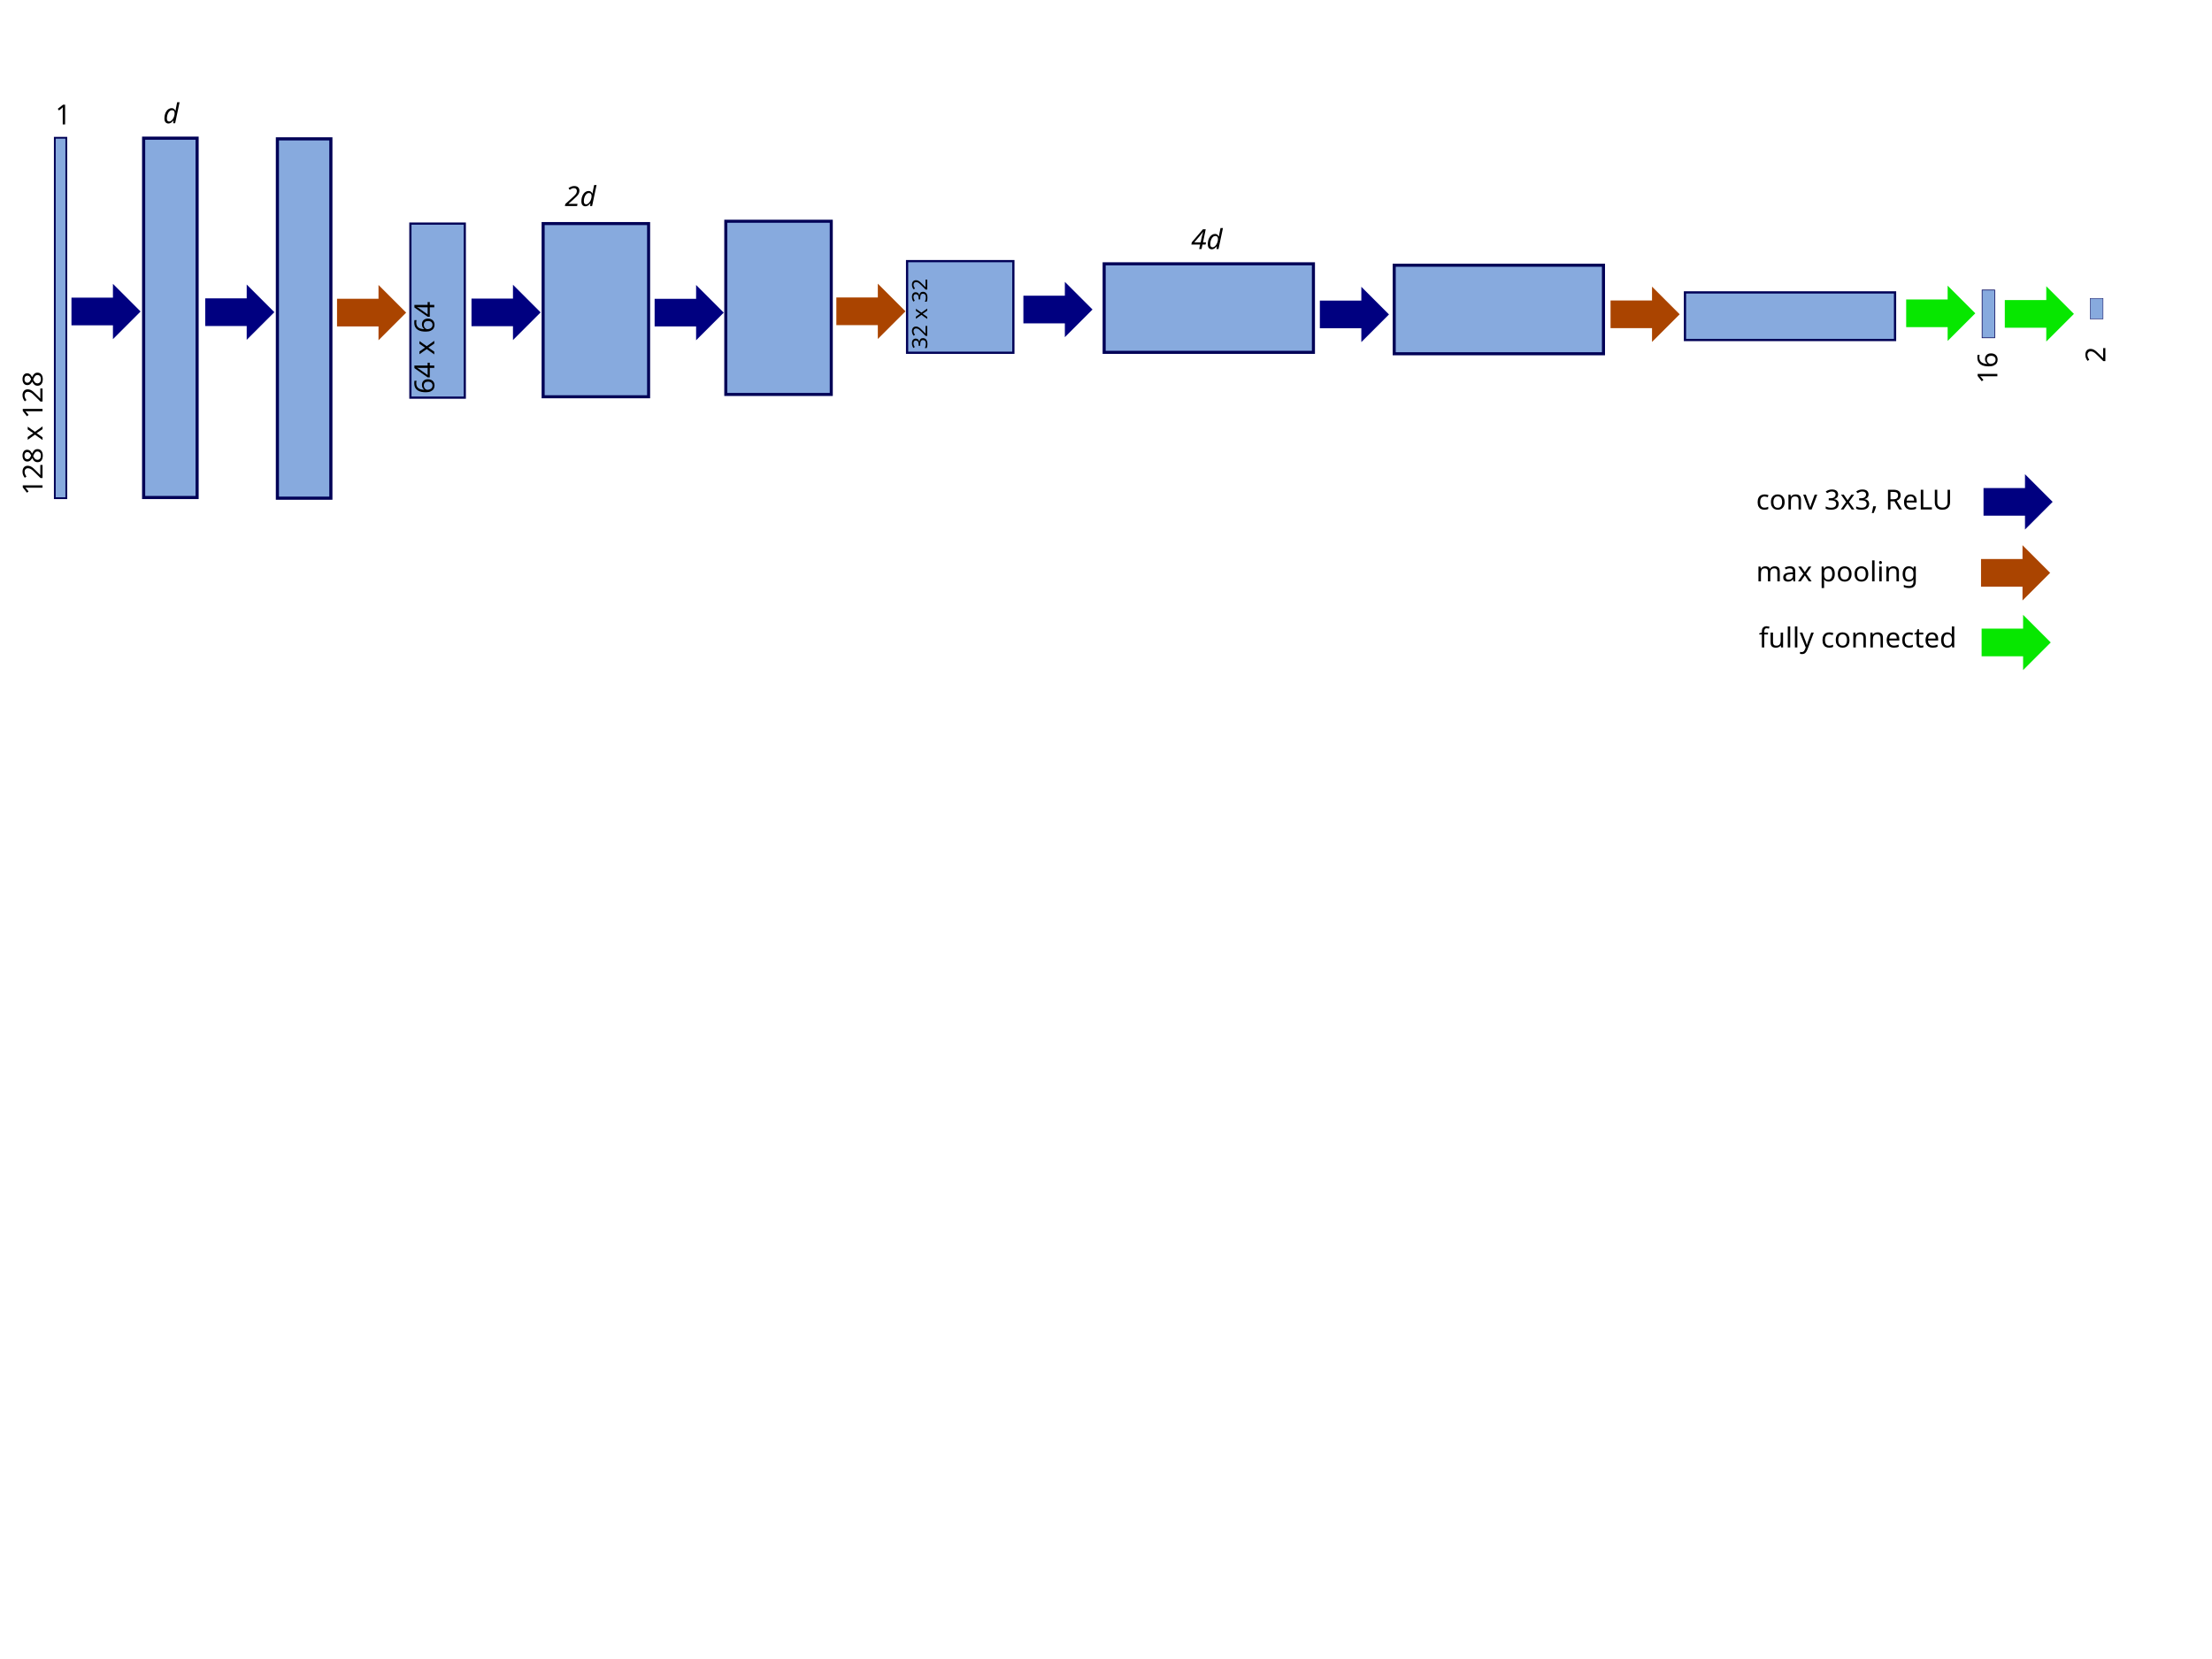
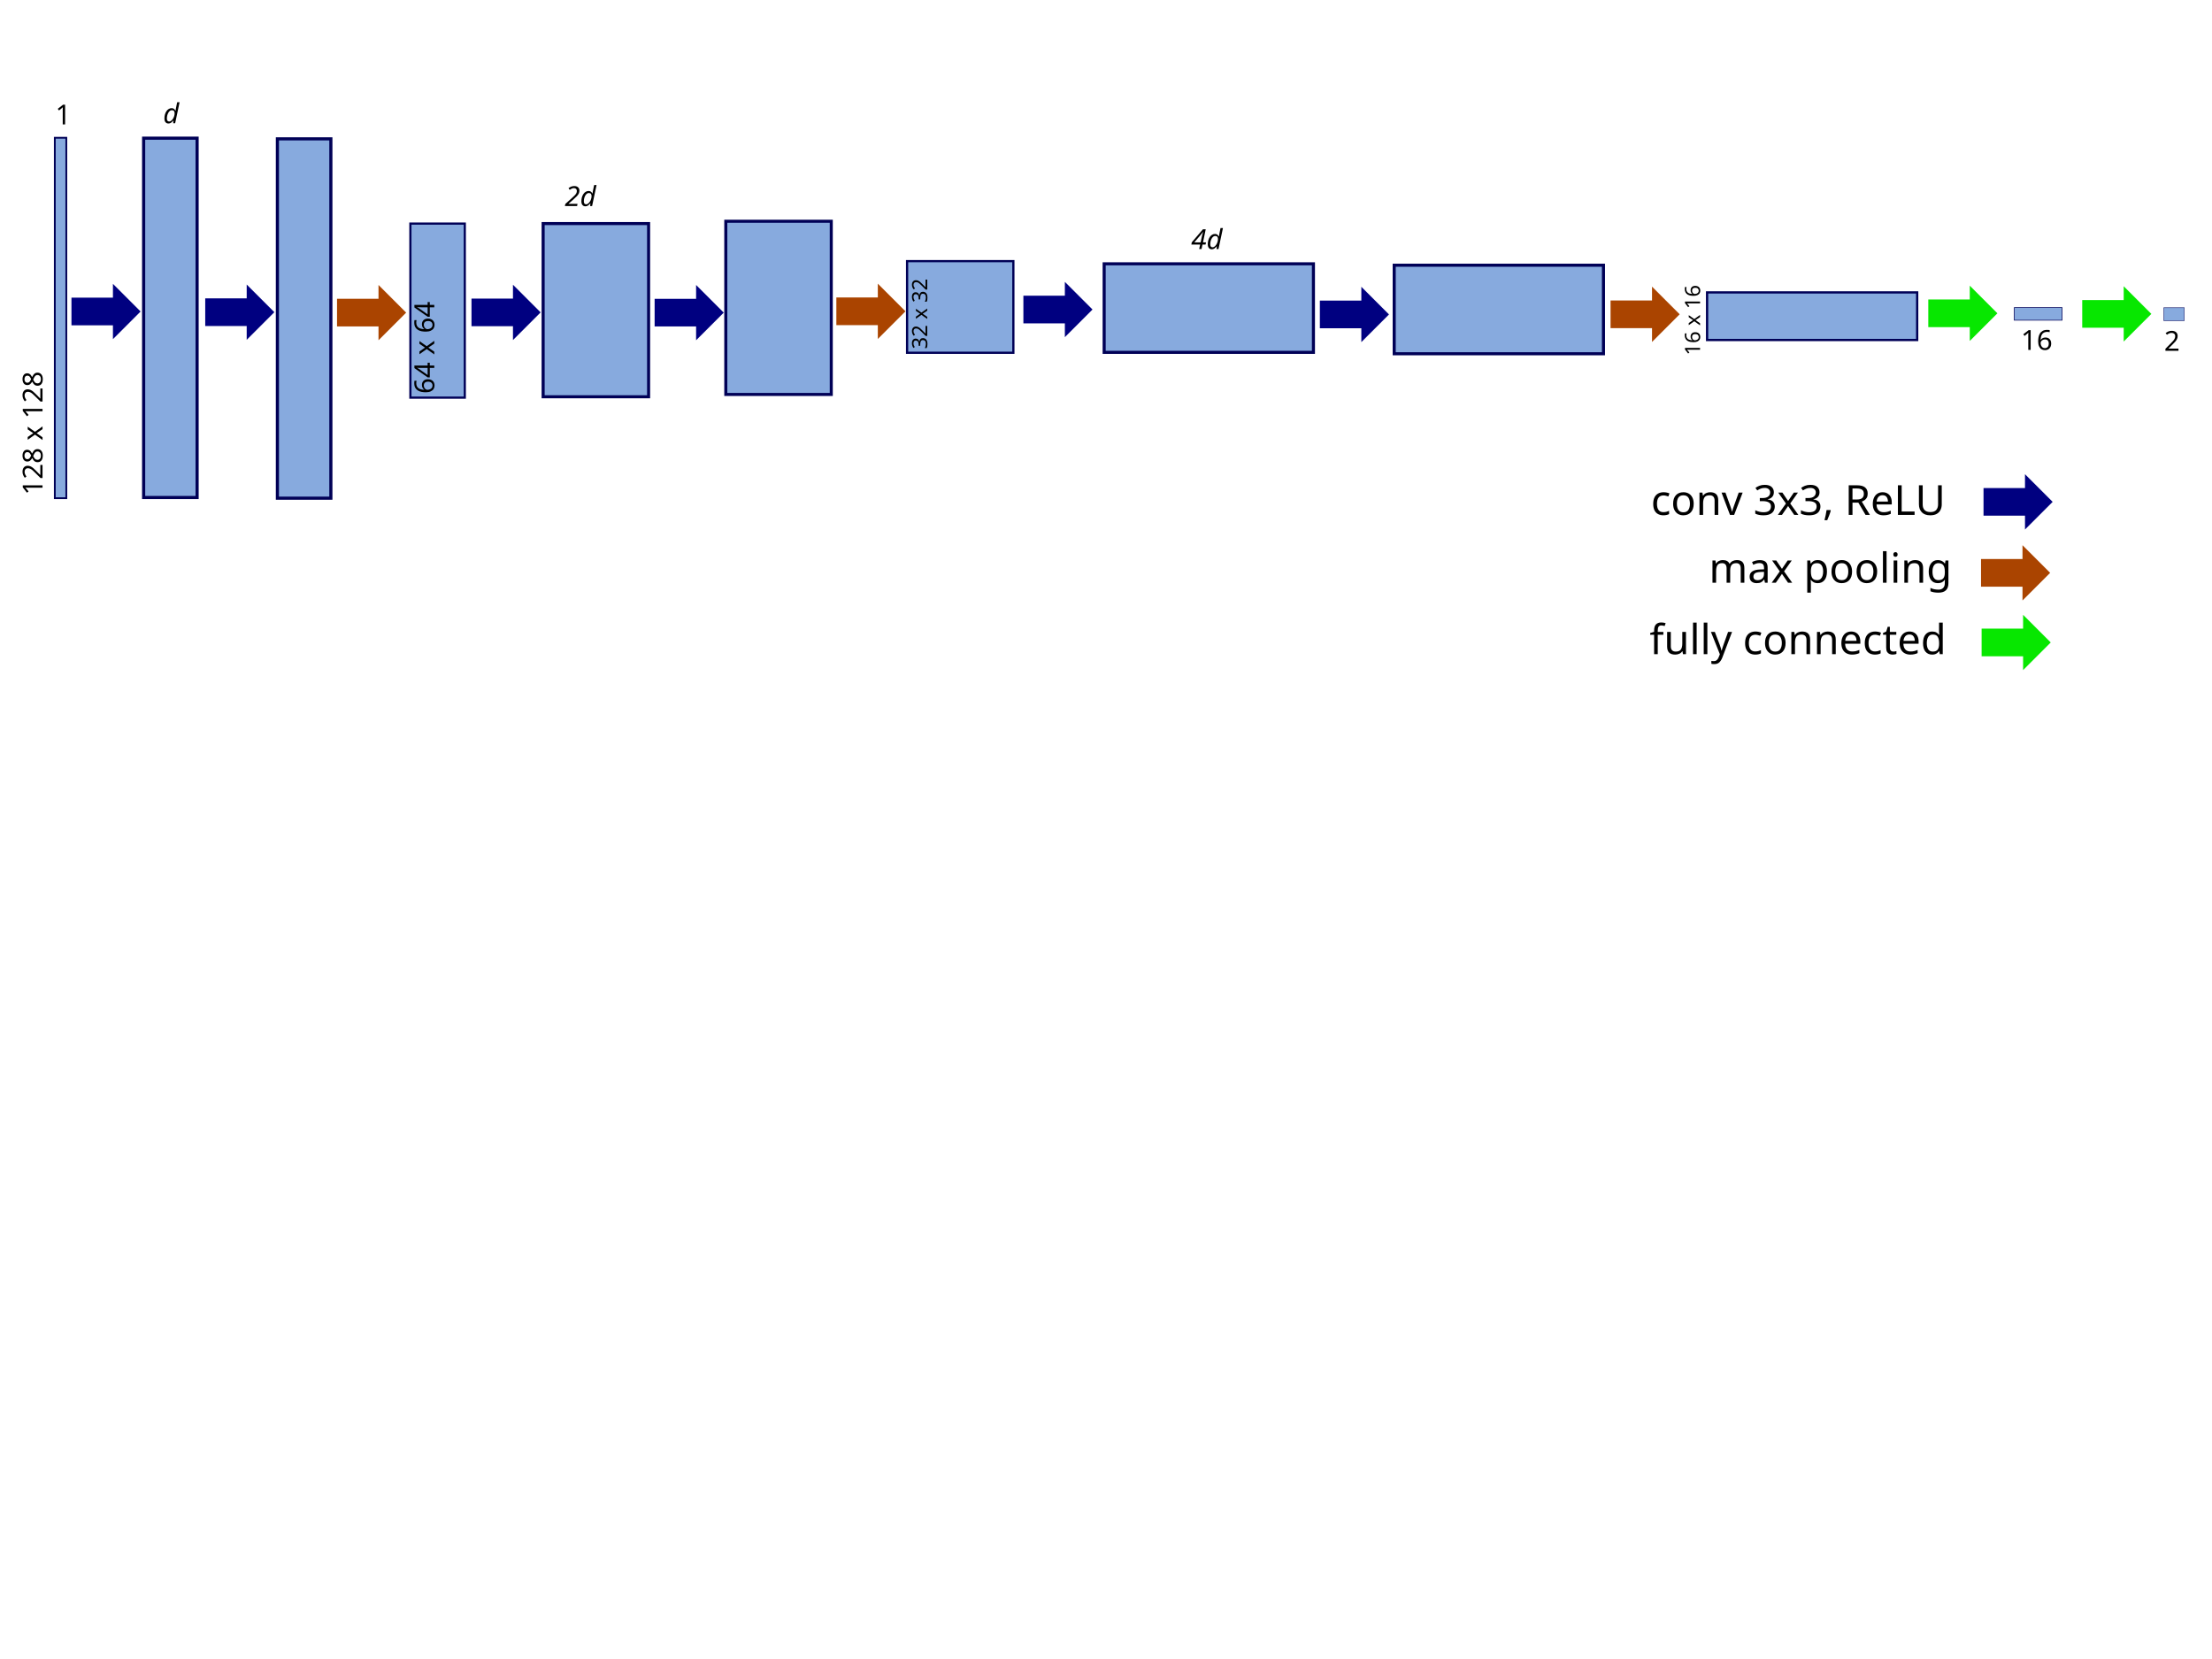
<svg xmlns="http://www.w3.org/2000/svg" width="800" height="600" id="svg3708" version="1.1" viewBox="0 0 800 600">
  <defs id="defs3710" />
  <g id="layer1">
    <rect style="fill:#87aade;fill-opacity:1;stroke:#000056;stroke-width:1.129;stroke-opacity:1" id="rect4518" width="19.34" height="129.96" x="51.946" y="49.971" />
    <rect style="fill:#87aade;fill-opacity:1;stroke:#000056;stroke-width:0.646;stroke-opacity:1" id="rect4528" width="4.159" height="130.354" x="19.823" y="49.823" />
    <path style="fill:#000080;fill-opacity:1;fill-rule:evenodd;stroke:none;stroke-width:1px;stroke-linecap:butt;stroke-linejoin:miter;stroke-opacity:1" d="m 25.846,107.657 0,10 15,0 0,5 10,-10 -10,-10 0,5 z" id="path4555" />
    <rect style="fill:#87aade;fill-opacity:1;stroke:#000056;stroke-width:1.129;stroke-opacity:1" id="rect4518-6" width="19.34" height="129.96" x="100.323" y="50.216" />
    <path style="fill:#000080;fill-opacity:1;fill-rule:evenodd;stroke:none;stroke-width:1px;stroke-linecap:butt;stroke-linejoin:miter;stroke-opacity:1" d="m 74.224,107.902 0,10 15,0 0,5 10,-10 -10,-10 0,5 z" id="path4555-7" />
    <path style="fill:#000080;fill-opacity:1;fill-rule:evenodd;stroke:none;stroke-width:1px;stroke-linecap:butt;stroke-linejoin:miter;stroke-opacity:1" d="m 717.367,176.504 0,10 15,0 0,5 10,-10 -10,-10 0,5 z" id="path4555-7-6" />
    <path style="fill:#000080;fill-opacity:1;fill-rule:evenodd;stroke:none;stroke-width:1px;stroke-linecap:butt;stroke-linejoin:miter;stroke-opacity:1" d="m 477.346,108.721 0,10 15,0 0,5 10,-10 -10,-10 0,5 z" id="path4555-2" />
    <text xml:space="preserve" style="font-style:normal;font-weight:normal;font-size:20px;line-height:125%;font-family:sans-serif;letter-spacing:0px;word-spacing:0px;fill:#000000;fill-opacity:1;stroke:none;stroke-width:1px;stroke-linecap:butt;stroke-linejoin:miter;stroke-opacity:1" x="-179.077" y="15.378" id="text4644-8" transform="matrix(0,-1,1,0,0,0)">
      <tspan id="tspan4646-2" x="-179.077" y="15.378" style="font-size:10px">128 x 128</tspan>
    </text>
    <path style="fill:#000080;fill-opacity:1;fill-rule:evenodd;stroke:none;stroke-width:1px;stroke-linecap:butt;stroke-linejoin:miter;stroke-opacity:1" d="m 170.523,107.981 0,10 15,0 0,5 10,-10 -10,-10 0,5 z" id="path4555-3-4" />
-     <text xml:space="preserve" style="font-style:normal;font-weight:normal;font-size:10px;line-height:125%;font-family:sans-serif;letter-spacing:0px;word-spacing:0px;fill:#000000;fill-opacity:1;stroke:none;stroke-width:1px;stroke-linecap:butt;stroke-linejoin:miter;stroke-opacity:1" x="635.13" y="184.261" id="text4766">
-       <tspan id="tspan4768" x="635.13" y="184.261">conv 3x3, ReLU</tspan>
+     <text xml:space="preserve" style="font-style:normal;font-weight:normal;font-size:10px;line-height:125%;font-family:sans-serif;letter-spacing:0px;word-spacing:0px;fill:#000000;fill-opacity:1;stroke:none;stroke-width:1px;stroke-linecap:butt;stroke-linejoin:miter;stroke-opacity:1" x="597.082" y="186.212" id="text4766">
+       <tspan id="tspan4768" x="597.082" y="186.212" style="font-size:15px">conv 3x3, ReLU</tspan>
    </text>
    <path style="fill:#aa4400;fill-opacity:1;fill-rule:evenodd;stroke:none;stroke-width:1px;stroke-linecap:butt;stroke-linejoin:miter;stroke-opacity:1" d="m 121.892,108.059 0,10 15,0 0,5 10,-10 -10,-10 0,5 z" id="path4555-3-4-9" />
-     <text xml:space="preserve" style="font-style:normal;font-weight:normal;font-size:10px;line-height:125%;font-family:sans-serif;letter-spacing:0px;word-spacing:0px;fill:#000000;fill-opacity:1;stroke:none;stroke-width:1px;stroke-linecap:butt;stroke-linejoin:miter;stroke-opacity:1" x="635.13" y="210.261" id="text4785">
-       <tspan id="tspan4787" x="635.13" y="210.261">max pooling</tspan>
+     <text xml:space="preserve" style="font-style:normal;font-weight:normal;font-size:10px;line-height:125%;font-family:sans-serif;letter-spacing:0px;word-spacing:0px;fill:#000000;fill-opacity:1;stroke:none;stroke-width:1px;stroke-linecap:butt;stroke-linejoin:miter;stroke-opacity:1" x="618.057" y="210.749" id="text4785">
+       <tspan id="tspan4787" x="618.057" y="210.749" style="font-size:15px">max pooling</tspan>
    </text>
    <path style="fill:#aa4400;fill-opacity:1;fill-rule:evenodd;stroke:none;stroke-width:1px;stroke-linecap:butt;stroke-linejoin:miter;stroke-opacity:1" d="m 716.465,202.174 0,10 15,0 0,5 10,-10 -10,-10 0,5 z" id="path4555-3-4-9-9" />
    <text xml:space="preserve" style="font-style:normal;font-weight:normal;font-size:10px;line-height:125%;font-family:sans-serif;letter-spacing:0px;word-spacing:0px;fill:#000000;fill-opacity:1;stroke:none;stroke-width:1px;stroke-linecap:butt;stroke-linejoin:miter;stroke-opacity:1" x="20" y="45" id="text4828">
      <tspan id="tspan4830" x="20" y="45">1</tspan>
    </text>
    <text xml:space="preserve" style="font-style:normal;font-weight:normal;font-size:10px;line-height:125%;font-family:sans-serif;letter-spacing:0px;word-spacing:0px;fill:#000000;fill-opacity:1;stroke:none;stroke-width:1px;stroke-linecap:butt;stroke-linejoin:miter;stroke-opacity:1" x="58.983" y="44.569" id="text4832">
      <tspan id="tspan4834" x="58.983" y="44.569" style="font-style:italic;font-variant:normal;font-weight:normal;font-stretch:normal;font-family:sans-serif;-inkscape-font-specification:'sans-serif Italic'">d</tspan>
    </text>
    <rect style="fill:#87aade;fill-opacity:1;stroke:#000056;stroke-width:1.1;stroke-opacity:1" id="rect4518-6-3" width="38.144" height="62.641" x="196.432" y="80.855" />
    <path style="fill:#000080;fill-opacity:1;fill-rule:evenodd;stroke:none;stroke-width:1px;stroke-linecap:butt;stroke-linejoin:miter;stroke-opacity:1" d="m 236.755,108.065 0,10 15,0 0,5 10,-10 -10,-10 0,5 z" id="path4555-3-6" />
    <rect style="fill:#87aade;fill-opacity:1;stroke:#000056;stroke-width:1.1;stroke-opacity:1" id="rect4518-6-3-5" width="38.144" height="62.641" x="262.493" y="80.018" />
    <path style="fill:#aa4400;fill-opacity:1;fill-rule:evenodd;stroke:none;stroke-width:1px;stroke-linecap:butt;stroke-linejoin:miter;stroke-opacity:1" d="m 302.478,107.587 0,10 15,0 0,5 10,-10 -10,-10 0,5 z" id="path4555-3-4-9-9-3" />
    <rect style="fill:#87aade;fill-opacity:1;stroke:#000056;stroke-width:1.108;stroke-opacity:1" id="rect4518-6-3-5-5" width="75.687" height="32.021" x="504.232" y="95.92" />
    <path style="fill:#000080;fill-opacity:1;fill-rule:evenodd;stroke:none;stroke-width:1px;stroke-linecap:butt;stroke-linejoin:miter;stroke-opacity:1" d="m 370.123,106.942 0,10 15,0 0,5 10,-10 -10,-10 0,5 z" id="path4555-3-6-2" />
    <rect style="fill:#87aade;fill-opacity:1;stroke:#000056;stroke-width:1.108;stroke-opacity:1" id="rect4518-6-3-5-5-9" width="75.687" height="32.021" x="399.334" y="95.41" />
    <path style="fill:#aa4400;fill-opacity:1;fill-rule:evenodd;stroke:none;stroke-width:1px;stroke-linecap:butt;stroke-linejoin:miter;stroke-opacity:1" d="m 582.478,108.669 0,10 15,0 0,5 10,-10 -10,-10 0,5 z" id="path4555-3-4-9-9-3-1" />
-     <rect style="fill:#87aade;fill-opacity:1;stroke:#000056;stroke-width:0.814;stroke-opacity:1" id="rect4518-6-3-5-5-9-2" width="75.981" height="17.213" x="609.391" y="105.753" />
+     <rect style="fill:#87aade;fill-opacity:1;stroke:#000056;stroke-width:0.814;stroke-opacity:1" id="rect4518-6-3-5-5-9-2" width="75.981" height="17.213" x="617.391" y="105.753" />
    <rect style="fill:#87aade;fill-opacity:1;stroke:#000056;stroke-width:0.792;stroke-opacity:1" id="rect4518-6-7" width="19.677" height="62.949" x="148.421" y="80.864" />
    <rect style="fill:#87aade;fill-opacity:1;stroke:#000056;stroke-width:0.803;stroke-opacity:1" id="rect4518-6-3-5-0" width="38.441" height="33.142" x="328.059" y="94.441" />
-     <rect style="fill:#87aade;fill-opacity:1;stroke:#000056;stroke-width:0.246;stroke-opacity:1" id="rect4528-9" width="4.559" height="17.279" x="716.857" y="104.885" />
+     <rect style="fill:#87aade;fill-opacity:1;stroke:#000056;stroke-width:0.246;stroke-opacity:1" id="rect4528-9" width="4.559" height="17.279" x="111.245" y="-745.776" transform="matrix(0,1,-1,0,0,0)" />
    <path style="fill:#07e700;fill-opacity:1;fill-rule:evenodd;stroke:none;stroke-width:1px;stroke-linecap:butt;stroke-linejoin:miter;stroke-opacity:1" d="m 716.678,227.352 0,10 15,0 0,5 10,-10 -10,-10 0,5 z" id="path4555-3-4-9-9-36" />
-     <path style="fill:#07e700;fill-opacity:1;fill-rule:evenodd;stroke:none;stroke-width:1px;stroke-linecap:butt;stroke-linejoin:miter;stroke-opacity:1" d="m 689.392,108.311 0,10 15,0 0,5 10,-10 -10,-10 0,5 z" id="path4555-3-4-9-9-36-0" />
-     <path style="fill:#07e700;fill-opacity:1;fill-rule:evenodd;stroke:none;stroke-width:1px;stroke-linecap:butt;stroke-linejoin:miter;stroke-opacity:1" d="m 725.065,108.523 0,10 15,0 0,5 10,-10 -10,-10 0,5 z" id="path4555-3-4-9-9-36-6" />
-     <rect style="fill:#87aade;fill-opacity:1;stroke:#000056;stroke-width:0.163;stroke-opacity:1" id="rect4528-9-2" width="4.642" height="7.433" x="755.95" y="107.908" />
-     <text xml:space="preserve" style="font-style:normal;font-weight:normal;font-size:10px;line-height:125%;font-family:sans-serif;letter-spacing:0px;word-spacing:0px;fill:#000000;fill-opacity:1;stroke:none;stroke-width:1px;stroke-linecap:butt;stroke-linejoin:miter;stroke-opacity:1" x="636.106" y="234.146" id="text4785-8">
-       <tspan id="tspan4787-7" x="636.106" y="234.146">fully connected</tspan>
+     <path style="fill:#07e700;fill-opacity:1;fill-rule:evenodd;stroke:none;stroke-width:1px;stroke-linecap:butt;stroke-linejoin:miter;stroke-opacity:1" d="m 697.392,108.311 0,10 15,0 0,5 10,-10 -10,-10 0,5 z" id="path4555-3-4-9-9-36-0" />
+     <path style="fill:#07e700;fill-opacity:1;fill-rule:evenodd;stroke:none;stroke-width:1px;stroke-linecap:butt;stroke-linejoin:miter;stroke-opacity:1" d="m 753.065,108.523 0,10 15,0 0,5 10,-10 -10,-10 0,5 z" id="path4555-3-4-9-9-36-6" />
+     <rect style="fill:#87aade;fill-opacity:1;stroke:#000056;stroke-width:0.163;stroke-opacity:1" id="rect4528-9-2" width="4.642" height="7.433" x="111.303" y="-789.988" transform="matrix(0,1,-1,0,0,0)" />
+     <text xml:space="preserve" style="font-style:normal;font-weight:normal;font-size:10px;line-height:125%;font-family:sans-serif;letter-spacing:0px;word-spacing:0px;fill:#000000;fill-opacity:1;stroke:none;stroke-width:1px;stroke-linecap:butt;stroke-linejoin:miter;stroke-opacity:1" x="596.593" y="236.585" id="text4785-8">
+       <tspan id="tspan4787-7" x="596.593" y="236.585" style="font-size:15px">fully connected</tspan>
    </text>
    <text xml:space="preserve" style="font-style:normal;font-weight:normal;font-size:10px;line-height:125%;font-family:sans-serif;letter-spacing:0px;word-spacing:0px;fill:#000000;fill-opacity:1;stroke:none;stroke-width:1px;stroke-linecap:butt;stroke-linejoin:miter;stroke-opacity:1" x="204.268" y="74.524" id="text4832-3-6-9">
      <tspan id="tspan4834-6-1-2" x="204.268" y="74.524" style="font-style:italic;font-variant:normal;font-weight:normal;font-stretch:normal;font-family:sans-serif;-inkscape-font-specification:'sans-serif Italic'">2d</tspan>
    </text>
    <text xml:space="preserve" style="font-style:normal;font-weight:normal;font-size:10px;line-height:125%;font-family:sans-serif;letter-spacing:0px;word-spacing:0px;fill:#000000;fill-opacity:1;stroke:none;stroke-width:1px;stroke-linecap:butt;stroke-linejoin:miter;stroke-opacity:1" x="430.816" y="90.066" id="text4832-3-6-0-7">
      <tspan id="tspan4834-6-1-23-5" x="430.816" y="90.066" style="font-style:italic;font-variant:normal;font-weight:normal;font-stretch:normal;font-family:sans-serif;-inkscape-font-specification:'sans-serif Italic'">4d</tspan>
    </text>
-     <text xml:space="preserve" style="font-style:normal;font-weight:normal;font-size:20px;line-height:125%;font-family:sans-serif;letter-spacing:0px;word-spacing:0px;fill:#000000;fill-opacity:1;stroke:none;stroke-width:1px;stroke-linecap:butt;stroke-linejoin:miter;stroke-opacity:1" x="-138.768" y="722.375" id="text4644-8-2" transform="matrix(0,-1,1,0,0,0)">
-       <tspan x="-138.768" y="722.375" style="font-size:10px" id="tspan4568">16</tspan>
+     <text xml:space="preserve" style="font-style:normal;font-weight:normal;font-size:20px;line-height:125%;font-family:sans-serif;letter-spacing:0px;word-spacing:0px;fill:#000000;fill-opacity:1;stroke:none;stroke-width:1px;stroke-linecap:butt;stroke-linejoin:miter;stroke-opacity:1" x="730.868" y="126.54" id="text4644-8-2">
+       <tspan x="730.868" y="126.54" style="font-size:10px" id="tspan4568">16</tspan>
    </text>
-     <text xml:space="preserve" style="font-style:normal;font-weight:normal;font-size:20px;line-height:125%;font-family:sans-serif;letter-spacing:0px;word-spacing:0px;fill:#000000;fill-opacity:1;stroke:none;stroke-width:1px;stroke-linecap:butt;stroke-linejoin:miter;stroke-opacity:1" x="-131.09" y="761.431" id="text4644-8-2-9" transform="matrix(0,-1,1,0,0,0)">
-       <tspan x="-131.09" y="761.431" style="font-size:10px" id="tspan4590">2</tspan>
+     <text xml:space="preserve" style="font-style:normal;font-weight:normal;font-size:20px;line-height:125%;font-family:sans-serif;letter-spacing:0px;word-spacing:0px;fill:#000000;fill-opacity:1;stroke:none;stroke-width:1px;stroke-linecap:butt;stroke-linejoin:miter;stroke-opacity:1" x="782.673" y="126.876" id="text4644-8-2-9">
+       <tspan x="782.673" y="126.876" style="font-size:10px" id="tspan4590">2</tspan>
    </text>
    <text xml:space="preserve" style="font-style:normal;font-weight:normal;font-size:20px;line-height:125%;font-family:sans-serif;letter-spacing:0px;word-spacing:0px;fill:#000000;fill-opacity:1;stroke:none;stroke-width:1px;stroke-linecap:butt;stroke-linejoin:miter;stroke-opacity:1" x="-142.41" y="157.06" id="text4644-8-3" transform="matrix(0,-1,1,0,0,0)">
      <tspan id="tspan4646-2-6" x="-142.41" y="157.06" style="font-size:10px">64 x 64</tspan>
    </text>
    <text xml:space="preserve" style="font-style:normal;font-weight:normal;font-size:15.286px;line-height:125%;font-family:sans-serif;letter-spacing:0px;word-spacing:0px;fill:#000000;fill-opacity:1;stroke:none;stroke-width:1px;stroke-linecap:butt;stroke-linejoin:miter;stroke-opacity:1" x="-126.222" y="335.343" id="text4644-8-3-7" transform="matrix(0,-1,1,0,0,0)">
      <tspan id="tspan4646-2-6-5" x="-126.222" y="335.343" style="font-size:7.643px">32 x 32</tspan>
    </text>
+     <text xml:space="preserve" style="font-style:normal;font-weight:normal;font-size:15.286px;line-height:125%;font-family:sans-serif;letter-spacing:0px;word-spacing:0px;fill:#000000;fill-opacity:1;stroke:none;stroke-width:1px;stroke-linecap:butt;stroke-linejoin:miter;stroke-opacity:1" x="-128.539" y="614.855" id="text4644-8-3-7-2" transform="matrix(0,-1,1,0,0,0)">
+       <tspan id="tspan4646-2-6-5-4" x="-128.539" y="614.855" style="font-size:7.643px">16 x 16</tspan>
+     </text>
  </g>
</svg>
